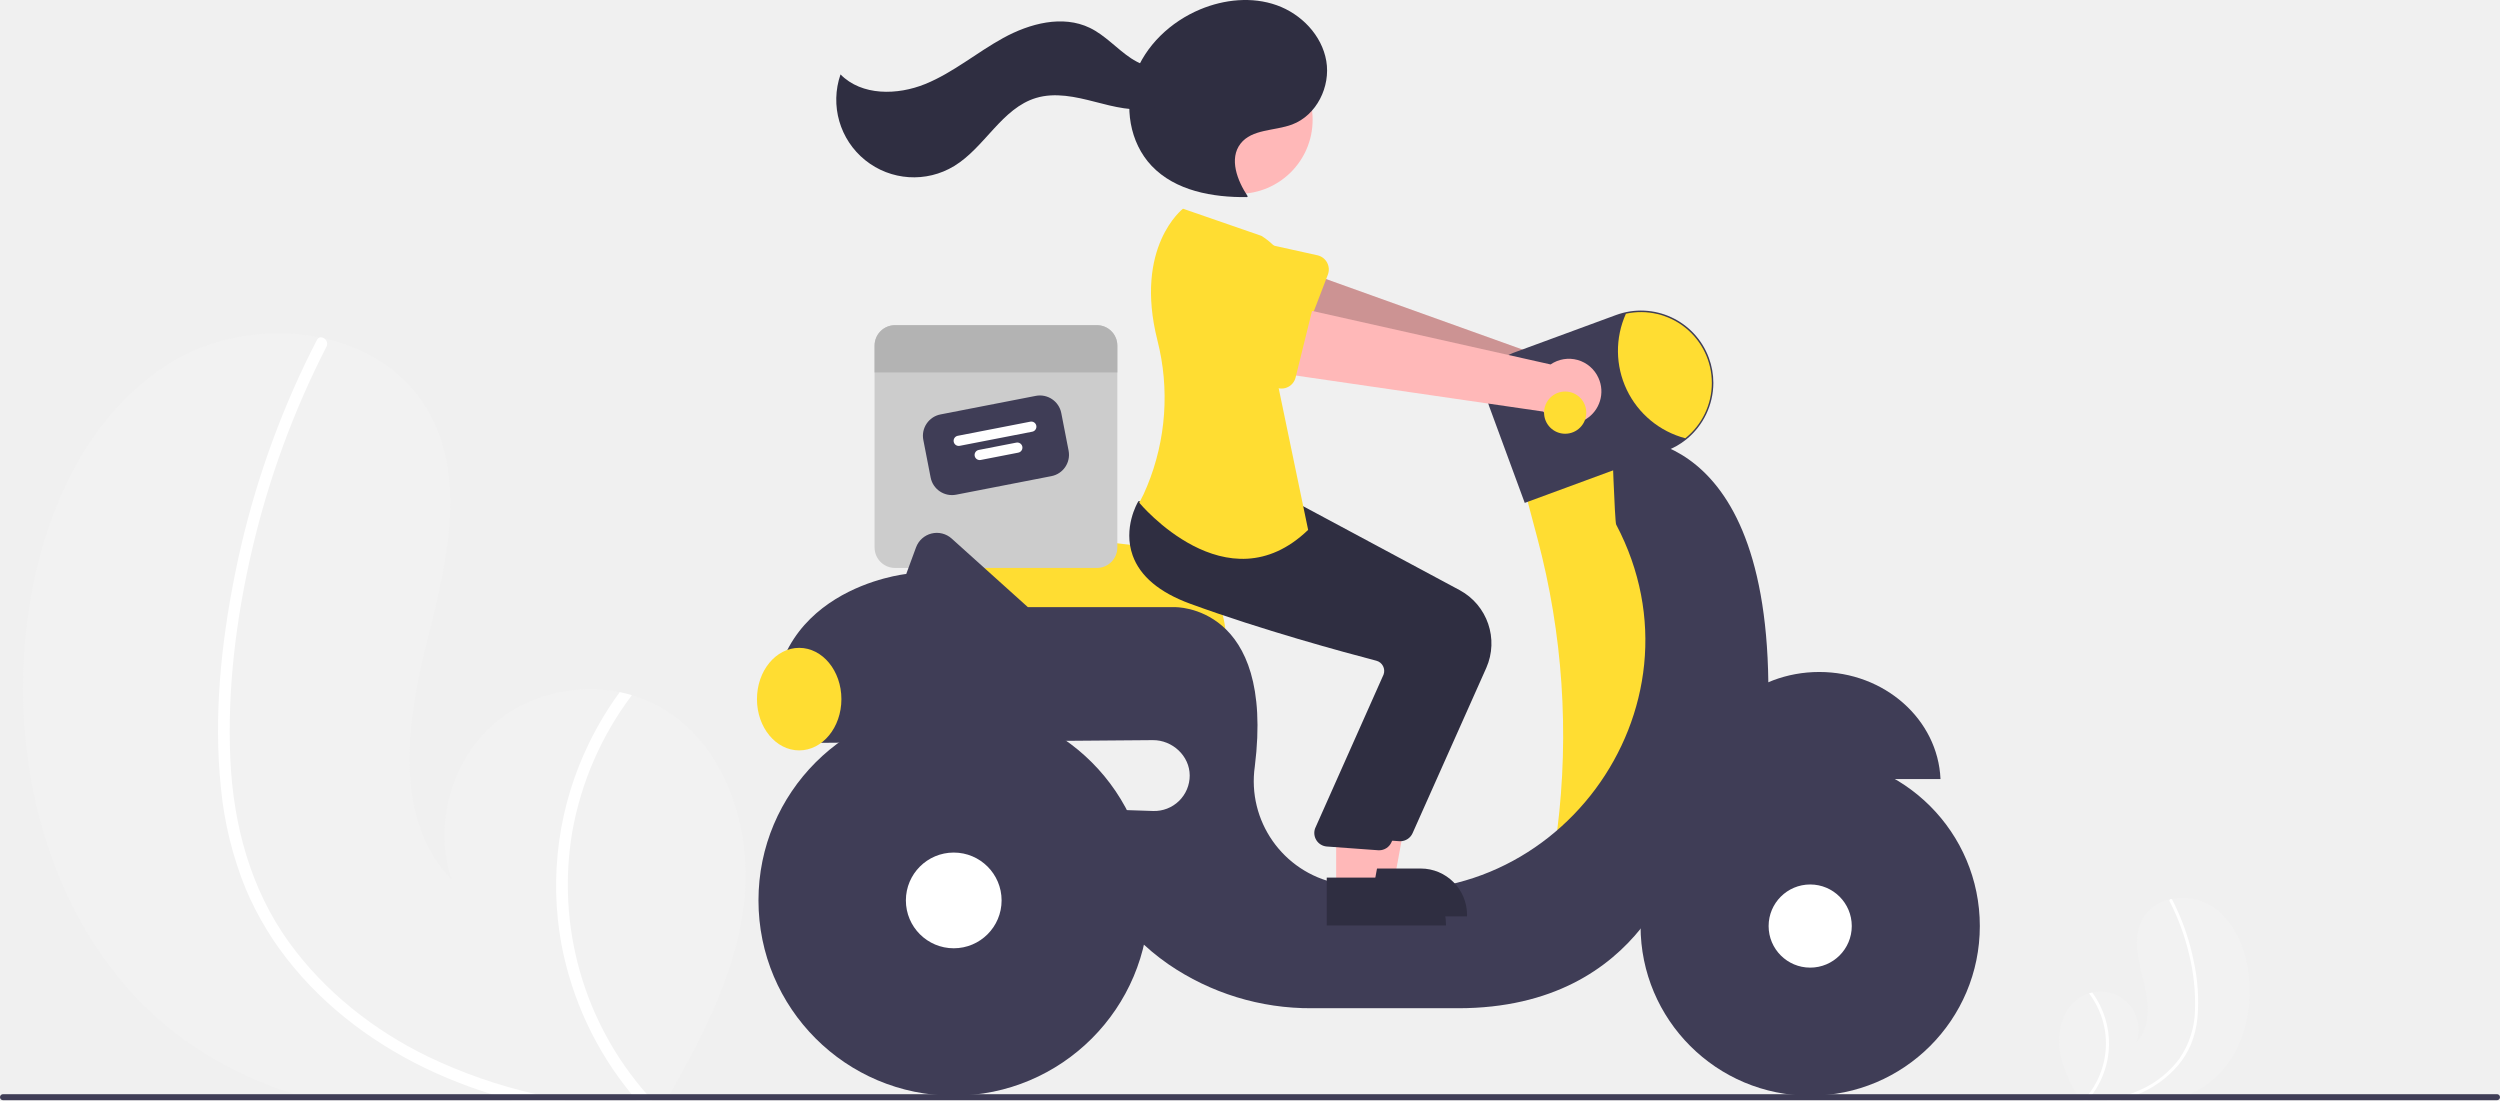
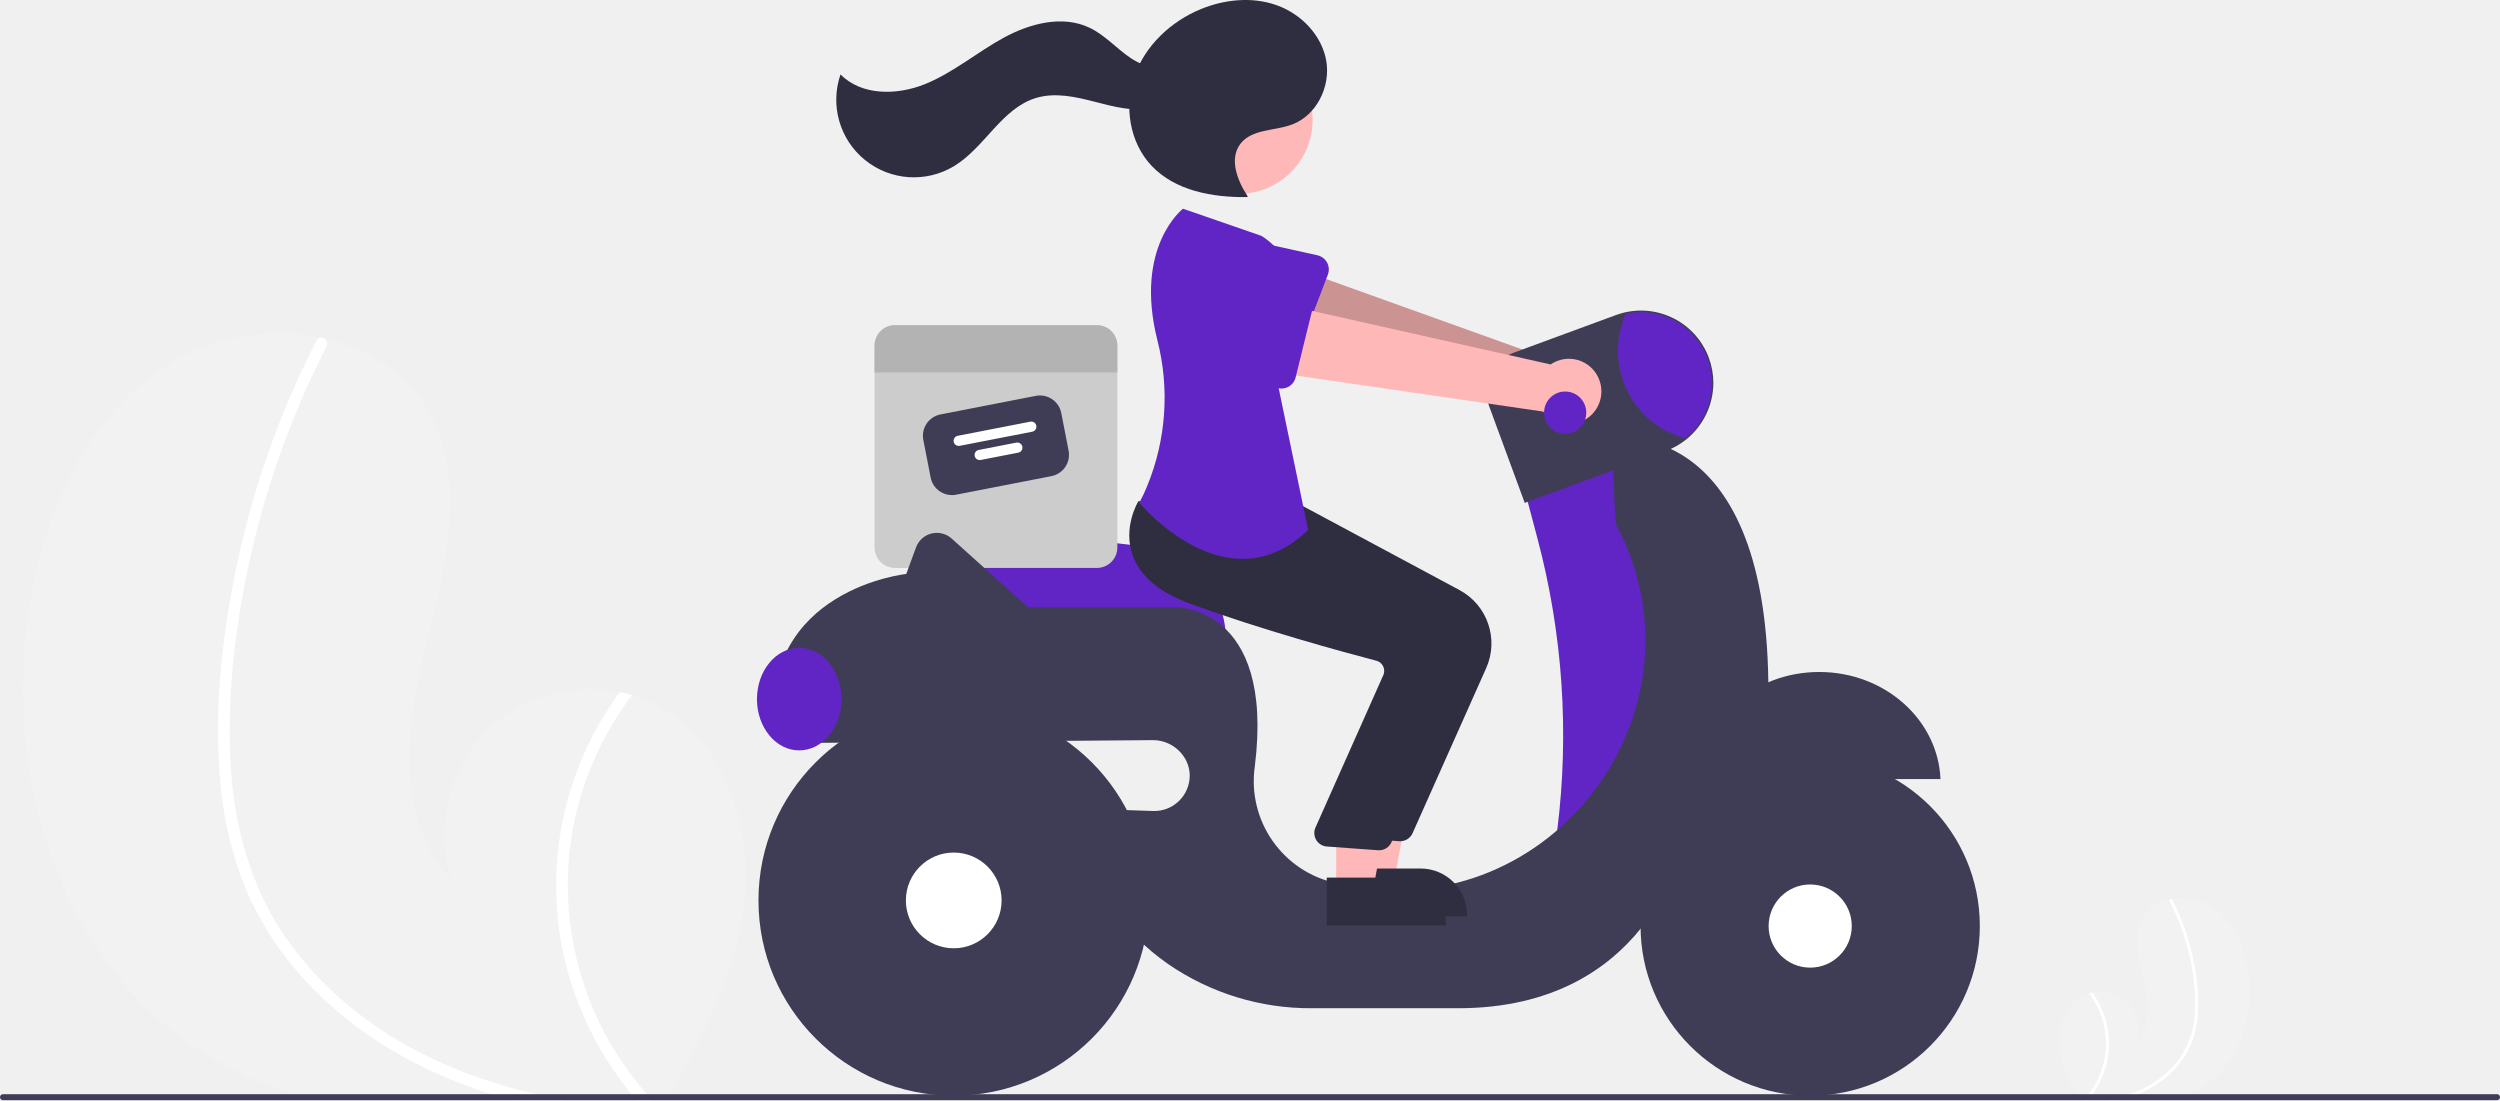
<svg xmlns="http://www.w3.org/2000/svg" data-name="Layer 1" width="829" height="364.829" viewBox="0 0 829 364.829">
  <path d="M432.13,567.974c-2.85,22.33-13.33,42.76-24.51,62.44-.37.67-.75,1.33-1.14,2H290.28c-2.35-.61-4.67-1.28-6.98-2a127.027,127.027,0,0,1-36.69-18.05c-42.75-30.8-59.2-89-51.77-141.15,4.62-32.4,18.84-65.48,46.53-82.93,14.62-9.23,33.4-12.23,50.23-8.8.44.08.88.18,1.33.27,14.48,3.26,27.38,11.36,34.72,24.41,13.2,23.45,5.34,52.5-1.15,78.6-6.47,26.1-9.98,57.34,8.8,76.59-6.2-18.25-.08-40.02,14.73-52.36,11.19-9.31,26.77-12.8,40.98-9.91,1.36.29,2.7.62,4.02,1.02a44.598,44.598,0,0,1,9.17,3.84C426.35,514.315,435.32,542.805,432.13,567.974Z" transform="translate(-185.5 -267.5855)" fill="#f2f2f2" />
  <path d="M363.23,630.414c3.22.75,6.45,1.41,9.7,2H355.36c-2.3-.62-4.59-1.28-6.86-2q-7.485-2.34-14.74-5.37c-19.4-8.14-37.27-20.36-50.79-36.62a103.371,103.371,0,0,1-16.02-26.17,118.856,118.856,0,0,1-8.2-33.49c-2.45-23.6.05-47.85,4.72-71.03a296.451,296.451,0,0,1,23.16-69.47q1.905-3.975,3.94-7.9a1.542,1.542,0,0,1,1.03-.88,1.777,1.777,0,0,1,1.33.27,2.106,2.106,0,0,1,.83,2.78,293.039,293.039,0,0,0-24.58,66.96c-5.32,22.67-8.34,46.39-7.31,69.7.98,21.78,6.67,43.2,19.58,61.01,11.79,16.26,28.07,29.08,46.08,37.81A169.131,169.131,0,0,0,363.23,630.414Z" transform="translate(-185.5 -267.5855)" fill="#fff" />
  <path d="M401.79,632.414h-5.18c-.58-.66-1.14-1.33-1.69-2a110.411,110.411,0,0,1-23.24-49.66,107.734,107.734,0,0,1,9.29-67.05,110.241,110.241,0,0,1,10.04-16.62c1.36.29,2.7.62,4.02,1.02a106.056,106.056,0,0,0-19.77,45.34A105.095,105.095,0,0,0,400,630.414C400.58,631.084,401.18,631.755,401.79,632.414Z" transform="translate(-185.5 -267.5855)" fill="#fff" />
  <path d="M868.429,615.408c.752,5.893,3.518,11.285,6.469,16.479.098.177.198.351.301.528h30.667c.62-.161,1.232-.338,1.842-.528a33.525,33.525,0,0,0,9.683-4.764c11.283-8.129,15.624-23.489,13.663-37.252-1.219-8.551-4.972-17.281-12.28-21.887a18.437,18.437,0,0,0-13.257-2.322c-.116.021-.232.048-.351.071a13.68,13.68,0,0,0-9.163,6.442c-3.484,6.189-1.409,13.856.303,20.744,1.708,6.888,2.634,15.133-2.322,20.214a12.644,12.644,0,0,0-14.703-16.434c-.359.077-.713.164-1.061.269a11.771,11.771,0,0,0-2.42,1.013C869.955,601.246,867.587,608.765,868.429,615.408Z" transform="translate(-185.5 -267.5855)" fill="#f2f2f2" />
  <path d="M886.613,631.887c-.85.198-1.702.372-2.56.528h4.637c.607-.164,1.211-.338,1.81-.528q1.976-.618,3.89-1.417a34.9,34.9,0,0,0,13.404-9.665,27.282,27.282,0,0,0,4.228-6.907,31.368,31.368,0,0,0,2.164-8.839,62.858,62.858,0,0,0-1.246-18.746,78.238,78.238,0,0,0-6.112-18.334q-.503-1.049-1.04-2.085a.407.407,0,0,0-.272-.232.469.469,0,0,0-.351.071.556.556,0,0,0-.219.734,77.338,77.338,0,0,1,6.487,17.672,68.022,68.022,0,0,1,1.929,18.395,29.351,29.351,0,0,1-5.168,16.102,32.486,32.486,0,0,1-12.161,9.979A44.637,44.637,0,0,1,886.613,631.887Z" transform="translate(-185.5 -267.5855)" fill="#fff" />
  <path d="M876.437,632.415h1.367c.153-.174.301-.351.446-.528a29.14,29.14,0,0,0,6.134-13.106,28.433,28.433,0,0,0-2.452-17.696,29.095,29.095,0,0,0-2.65-4.386c-.359.077-.713.164-1.061.269a27.99,27.99,0,0,1,5.218,11.966,27.737,27.737,0,0,1-6.529,22.953C876.756,632.064,876.598,632.24,876.437,632.415Z" transform="translate(-185.5 -267.5855)" fill="#fff" />
-   <path d="M592.01,480.094h-95.981L495.011,450.583a8.86,8.86,0,0,1,9.931-9.099l55.854,6.839h.007a31.291,31.291,0,0,1,31.206,31.27Z" transform="translate(-185.5 -267.5855)" fill="#ffdd32" />
+   <path d="M592.01,480.094h-95.981L495.011,450.583a8.86,8.86,0,0,1,9.931-9.099l55.854,6.839h.007a31.291,31.291,0,0,1,31.206,31.27Z" transform="translate(-185.5 -267.5855)" fill="#6225C5" />
  <path d="M549.231,375.414H482.289a6.777,6.777,0,0,0-6.779,6.779v66.942a6.777,6.777,0,0,0,6.779,6.779h66.942a6.777,6.777,0,0,0,6.779-6.779V382.193A6.777,6.777,0,0,0,549.231,375.414Z" transform="translate(-185.5 -267.5855)" fill="#ccc" />
  <path d="M534.154,425.471l-31.606,6.155a7.211,7.211,0,0,1-8.447-5.693L491.672,413.457a7.211,7.211,0,0,1,5.693-8.447l31.606-6.155a7.211,7.211,0,0,1,8.447,5.693l2.43,12.476A7.211,7.211,0,0,1,534.154,425.471Z" transform="translate(-185.5 -267.5855)" fill="#3f3d56" />
  <path d="M527.831,410.732l-24.121,4.697a1.695,1.695,0,0,1-.648-3.327l24.121-4.697a1.695,1.695,0,0,1,.648,3.327Z" transform="translate(-185.5 -267.5855)" fill="#fff" />
  <path d="M523.143,417.688l-12.476,2.43a1.695,1.695,0,0,1-.648-3.327l12.476-2.43a1.695,1.695,0,1,1,.648,3.327Z" transform="translate(-185.5 -267.5855)" fill="#fff" />
  <path d="M556.01,382.193v8.897h-80.5v-8.897a6.777,6.777,0,0,1,6.779-6.779h66.942A6.777,6.777,0,0,1,556.01,382.193Z" transform="translate(-185.5 -267.5855)" fill="#b3b3b3" />
  <path d="M716.761,393.877a10.743,10.743,0,0,0-15.193-6.365l-92.097-33.043-4.056,23.007,91.803,25.245a10.801,10.801,0,0,0,19.543-8.845Z" transform="translate(-185.5 -267.5855)" fill="#ffb8b8" />
  <path d="M716.761,393.877a10.743,10.743,0,0,0-15.193-6.365l-92.097-33.043-4.056,23.007,91.803,25.245a10.801,10.801,0,0,0,19.543-8.845Z" transform="translate(-185.5 -267.5855)" opacity="0.2" />
-   <path d="M625.817,358.662l-8.697,22.72a4.817,4.817,0,0,1-6.861,2.476l-21.136-11.896a13.377,13.377,0,0,1,9.637-24.959l23.602,5.235a4.817,4.817,0,0,1,3.454,6.424Z" transform="translate(-185.5 -267.5855)" fill="#ffdd32" />
-   <path d="M724.01,414.914l-33,15,4.333,16.311a253.735,253.735,0,0,1,6.54,96.65v0l24.128,5.039,20-51-7-58Z" transform="translate(-185.5 -267.5855)" fill="#ffdd32" />
+   <path d="M625.817,358.662l-8.697,22.72a4.817,4.817,0,0,1-6.861,2.476l-21.136-11.896a13.377,13.377,0,0,1,9.637-24.959l23.602,5.235a4.817,4.817,0,0,1,3.454,6.424Z" transform="translate(-185.5 -267.5855)" fill="#6225C5" />
+   <path d="M724.01,414.914l-33,15,4.333,16.311a253.735,253.735,0,0,1,6.54,96.65v0l24.128,5.039,20-51-7-58Z" transform="translate(-185.5 -267.5855)" fill="#6225C5" />
  <path d="M788.76,490.414c-21.682,0-39.352,15.762-40.209,35.5h80.418C828.111,506.176,810.442,490.414,788.76,490.414Z" transform="translate(-185.5 -267.5855)" fill="#3f3d56" />
  <path d="M771.881,493.816c-1.128-89.098-51.872-80.902-51.872-80.902s.949,27.733,1.405,28.596c32.335,61.18-21.03,132.904-88.96,119.709q-1.921-.373-3.691-.757a34.581,34.581,0,0,1-27.163-38.763c6.692-53.736-26.591-52.785-26.591-52.785H526.343l-25.273-22.746a7.347,7.347,0,0,0-11.809,2.921l-3.251,8.825s-48,5-44,52h14.84a29.967,29.967,0,0,0,.16,4l110.751-.9c6.492-.053,12.222,5.208,12.249,11.7a11.753,11.753,0,0,1-12.144,11.796l-17.855-.595c-5.5,24.5,8,41,22.875,51.375a83.148,83.148,0,0,0,47.618,14.625h48.507c63,0,74-53,74-53C776.01,534.914,771.881,493.816,771.881,493.816Z" transform="translate(-185.5 -267.5855)" fill="#3f3d56" />
  <circle cx="600.26" cy="307.079" r="56.25" fill="#3f3d56" />
  <circle cx="600.26" cy="307.079" r="13.787" fill="#fff" />
  <circle cx="316.26" cy="298.579" r="64.75" fill="#3f3d56" />
  <circle cx="316.26" cy="298.579" r="15.87" fill="#fff" />
  <path d="M691.104,434.347,679.23,402.097a13.638,13.638,0,0,1,8.087-17.511l34.04-12.531a23.998,23.998,0,0,1,30.812,14.227,23.845,23.845,0,0,1,1.481,8.292,24.189,24.189,0,0,1-8.988,18.73,23.813,23.813,0,0,1-6.72,3.789Z" transform="translate(-185.5 -267.5855)" fill="#3f3d56" />
-   <path d="M753.15,394.574a23.549,23.549,0,0,1-8.8,18.34,29.988,29.988,0,0,1-19.7-41.3,23.505,23.505,0,0,1,28.5,22.96Z" transform="translate(-185.5 -267.5855)" fill="#ffdd32" />
-   <ellipse cx="265.01" cy="231.829" rx="14" ry="17" fill="#ffdd32" />
+   <path d="M753.15,394.574a23.549,23.549,0,0,1-8.8,18.34,29.988,29.988,0,0,1-19.7-41.3,23.505,23.505,0,0,1,28.5,22.96Z" transform="translate(-185.5 -267.5855)" fill="#6225C5" />
+   <ellipse cx="265.01" cy="231.829" rx="14" ry="17" fill="#6225C5" />
  <polygon points="450.071 292.005 462.331 292.005 468.164 260.208 450.069 260.209 450.071 292.005" fill="#ffb8b8" />
  <path d="M632.444,555.588l24.144-.001h.001a15.386,15.386,0,0,1,15.386,15.386v.5l-39.531.001Z" transform="translate(-185.5 -267.5855)" fill="#2f2e41" />
  <path d="M649.801,546.54q-.214,0-.43-.021l-16.967-1.235a4.5,4.5,0,0,1-3.809-6.029l22.707-51.015a3.498,3.498,0,0,0-.196-2.799,3.451,3.451,0,0,0-2.211-1.76c-10.677-2.791-38.072-10.223-61.786-18.918-10.16-3.726-16.559-9.109-19.019-16.002-3.243-9.087,1.555-17.374,1.76-17.722l.161-.272,22.315,2.028,24.191,2.058,53.013,28.428a20.086,20.086,0,0,1,8.819,25.784L653.908,543.873A4.497,4.497,0,0,1,649.801,546.54Z" transform="translate(-185.5 -267.5855)" fill="#2f2e41" />
  <circle cx="410.705" cy="39.72" r="24.561" fill="#ffb8b8" />
  <polygon points="443.071 295.005 455.331 295.005 461.164 263.208 443.069 263.209 443.071 295.005" fill="#ffb8b8" />
  <path d="M625.444,558.588l24.144-.001h.001a15.386,15.386,0,0,1,15.386,15.386v.5l-39.531.001Z" transform="translate(-185.5 -267.5855)" fill="#2f2e41" />
  <path d="M642.801,549.54q-.214,0-.43-.021l-16.967-1.235a4.5,4.5,0,0,1-3.809-6.029l22.707-51.015a3.498,3.498,0,0,0-.196-2.799,3.451,3.451,0,0,0-2.211-1.76c-10.677-2.791-38.072-10.223-61.786-18.918-10.16-3.726-16.559-9.109-19.019-16.002-3.243-9.087,1.555-17.374,1.76-17.722l.161-.272,22.315,2.028,24.191,2.058,53.013,28.428a20.086,20.086,0,0,1,8.819,25.784L646.908,546.873A4.497,4.497,0,0,1,642.801,549.54Z" transform="translate(-185.5 -267.5855)" fill="#2f2e41" />
-   <path d="M603.78,345.794l-26-9s-16.322,12.54-8.481,43.649a77.012,77.012,0,0,1-3.4,48.32,49.779,49.779,0,0,1-2.619,5.531s29,35,56,9l-10.5-50.5S625.28,359.294,603.78,345.794Z" transform="translate(-185.5 -267.5855)" fill="#ffdd32" />
+   <path d="M603.78,345.794l-26-9s-16.322,12.54-8.481,43.649a77.012,77.012,0,0,1-3.4,48.32,49.779,49.779,0,0,1-2.619,5.531s29,35,56,9l-10.5-50.5S625.28,359.294,603.78,345.794Z" transform="translate(-185.5 -267.5855)" fill="#6225C5" />
  <path d="M599.255,332.702c-3.496-5.232-6.254-12.488-2.406-17.466,3.799-4.914,11.292-4.19,17.111-6.365,8.104-3.029,12.804-12.549,11.338-21.076s-8.31-15.594-16.464-18.486-17.348-1.951-25.333,1.379c-9.829,4.1-18.261,12.03-21.797,22.076s-1.646,22.108,5.689,29.83c7.864,8.278,20.206,10.485,31.623,10.351" transform="translate(-185.5 -267.5855)" fill="#2f2e41" />
  <path d="M576.408,288.069c-4.405,3.586-11.125,1.993-15.854-1.154s-8.565-7.628-13.681-10.096c-9.019-4.35-19.924-1.458-28.702,3.36s-16.559,11.475-25.831,15.256-21.104,3.968-28.125-3.172a25.732,25.732,0,0,0,37.71,30.371c10.159-6.188,15.771-19.164,27.166-22.579,6.306-1.89,13.076-.368,19.449,1.281s13.018,3.43,19.449,2.027,12.447-7.183,11.629-13.715Z" transform="translate(-185.5 -267.5855)" fill="#2f2e41" />
  <path d="M715.538,392.877a10.743,10.743,0,0,0-15.863-4.442L604.206,367.008l-1.187,23.332,94.217,13.726a10.801,10.801,0,0,0,18.302-11.189Z" transform="translate(-185.5 -267.5855)" fill="#ffb8b8" />
-   <path d="M620.945,369.151l-5.827,23.62a4.817,4.817,0,0,1-6.503,3.303l-22.443-9.198a13.377,13.377,0,0,1,6.484-25.957l24.068,2.283a4.817,4.817,0,0,1,4.22,5.949Z" transform="translate(-185.5 -267.5855)" fill="#ffdd32" />
-   <circle cx="519.01" cy="136.829" r="7" fill="#ffdd32" />
+   <path d="M620.945,369.151l-5.827,23.62a4.817,4.817,0,0,1-6.503,3.303l-22.443-9.198a13.377,13.377,0,0,1,6.484-25.957l24.068,2.283a4.817,4.817,0,0,1,4.22,5.949Z" transform="translate(-185.5 -267.5855)" fill="#6225C5" />
+   <circle cx="519.01" cy="136.829" r="7" fill="#6225C5" />
  <path d="M1014.5,631.414a1.003,1.003,0,0,1-1,1h-827a1,1,0,0,1,0-2h827A1.003,1.003,0,0,1,1014.5,631.414Z" transform="translate(-185.5 -267.5855)" fill="#3f3d56" />
</svg>
